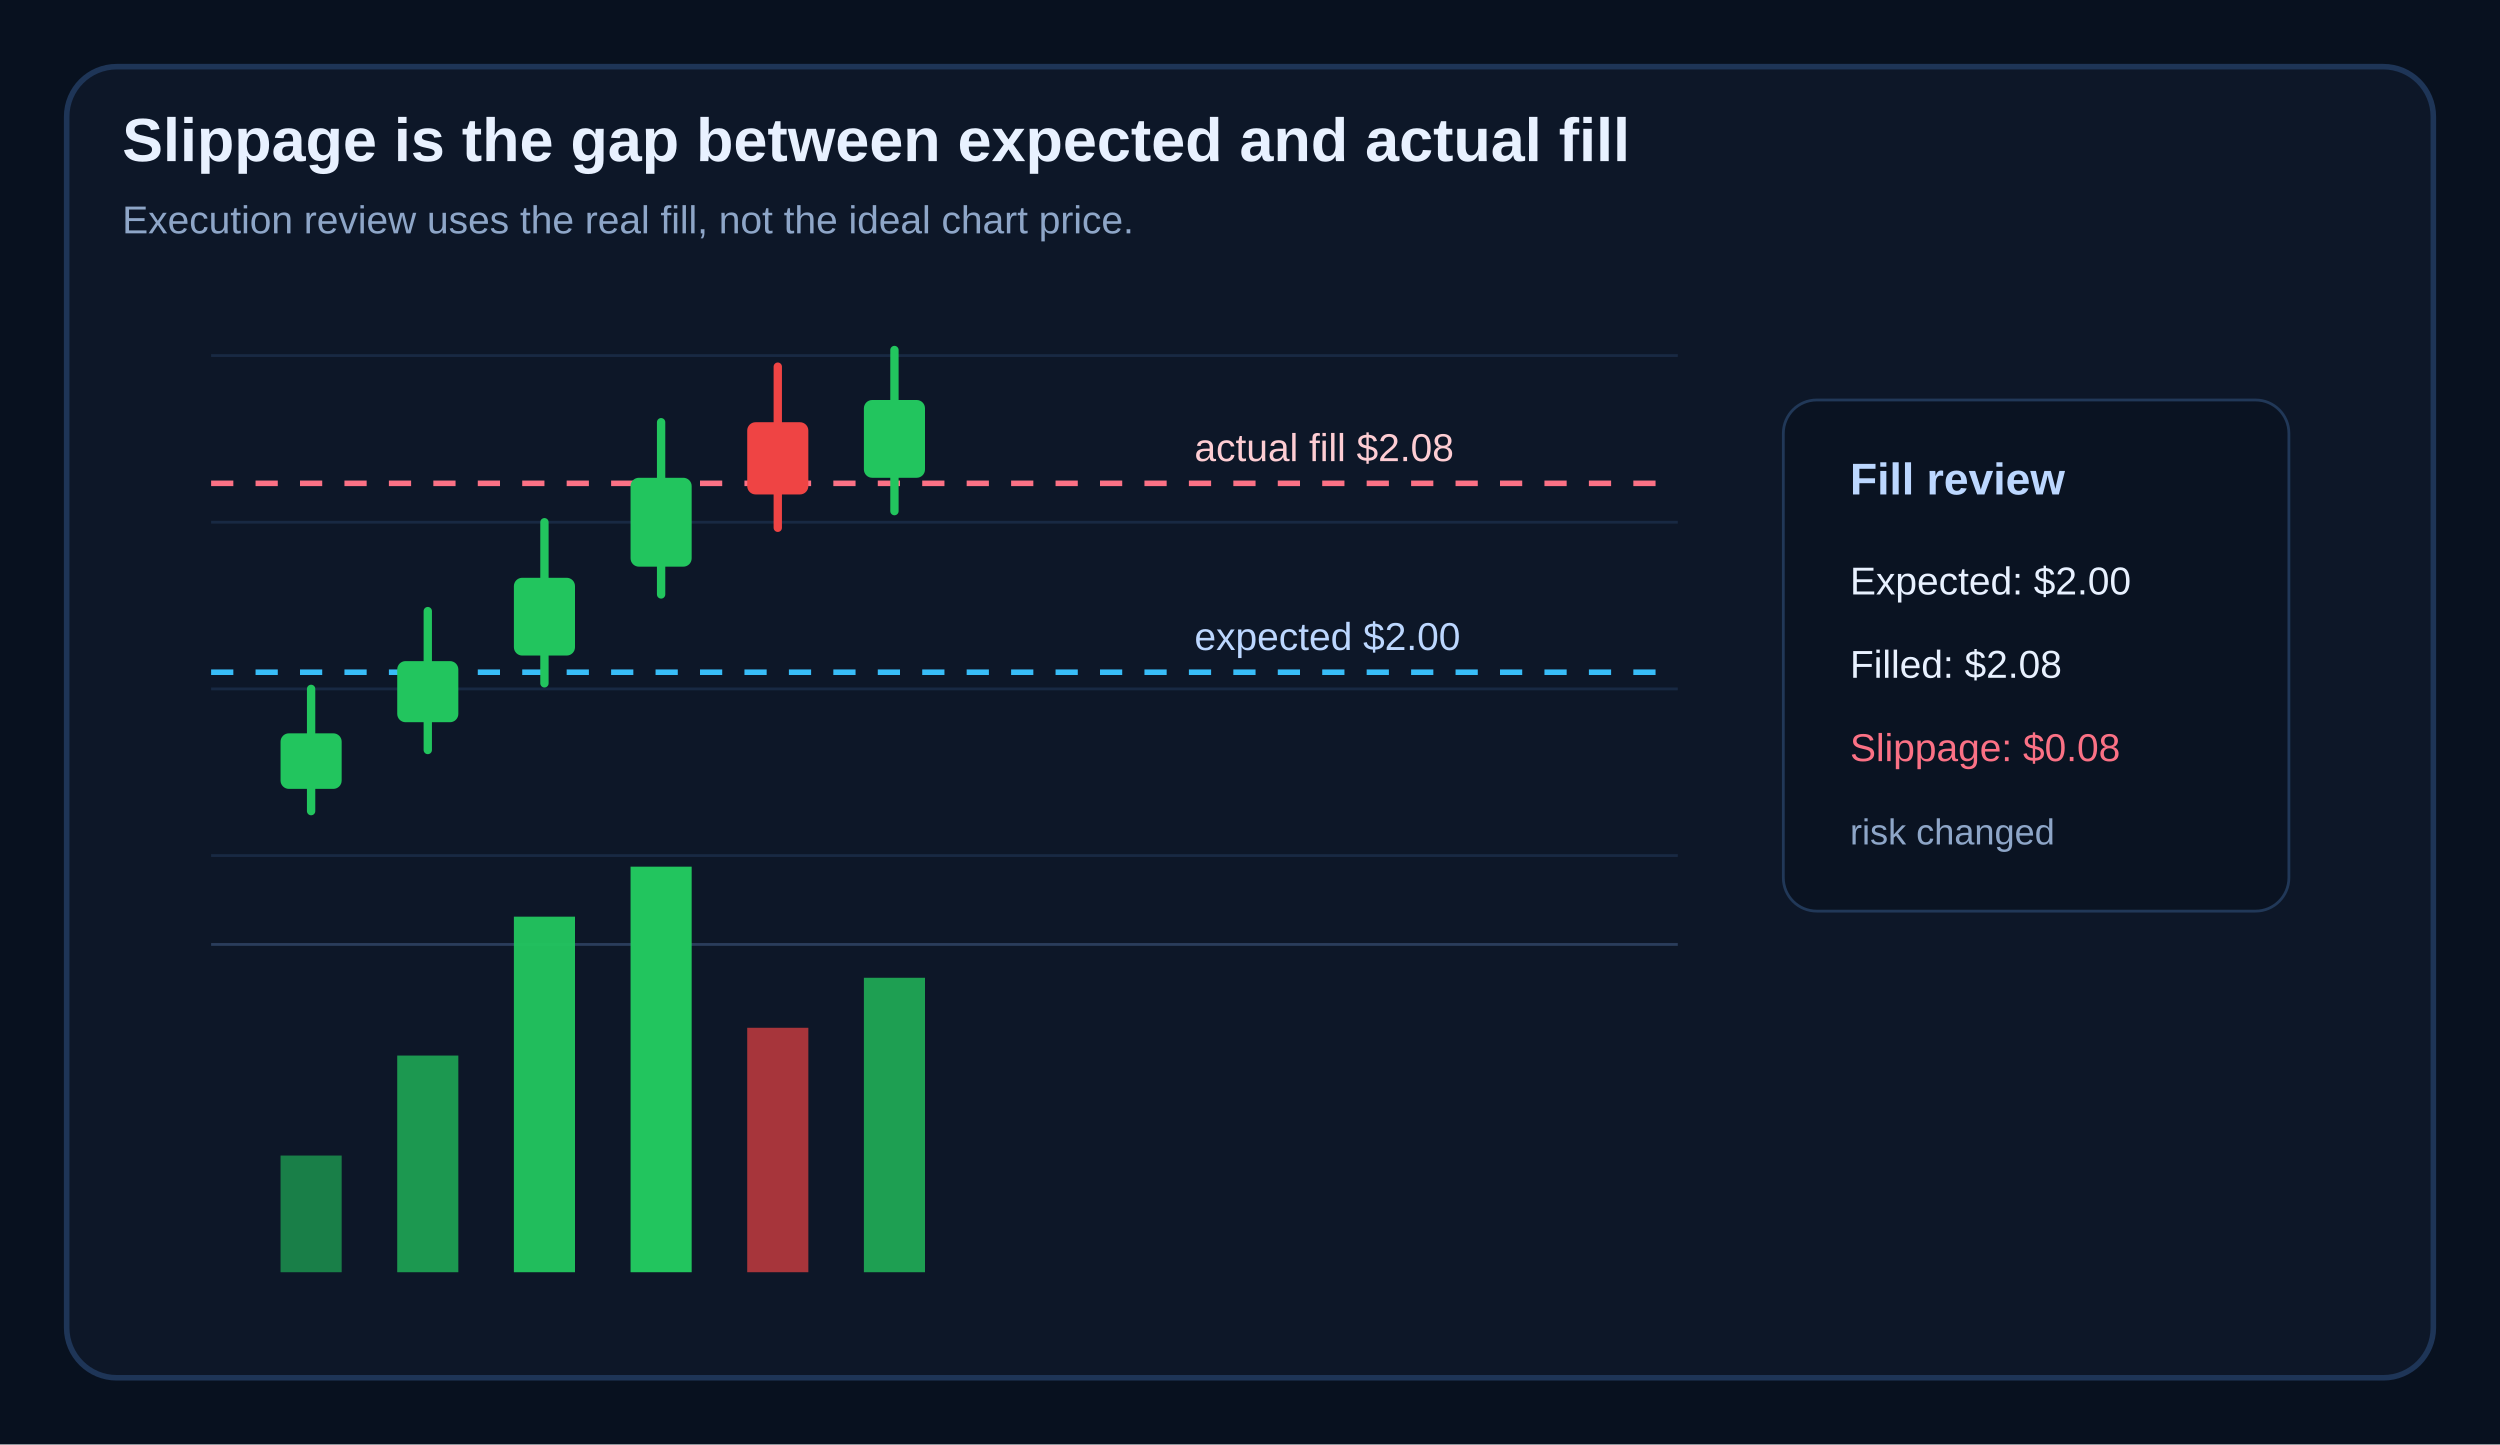
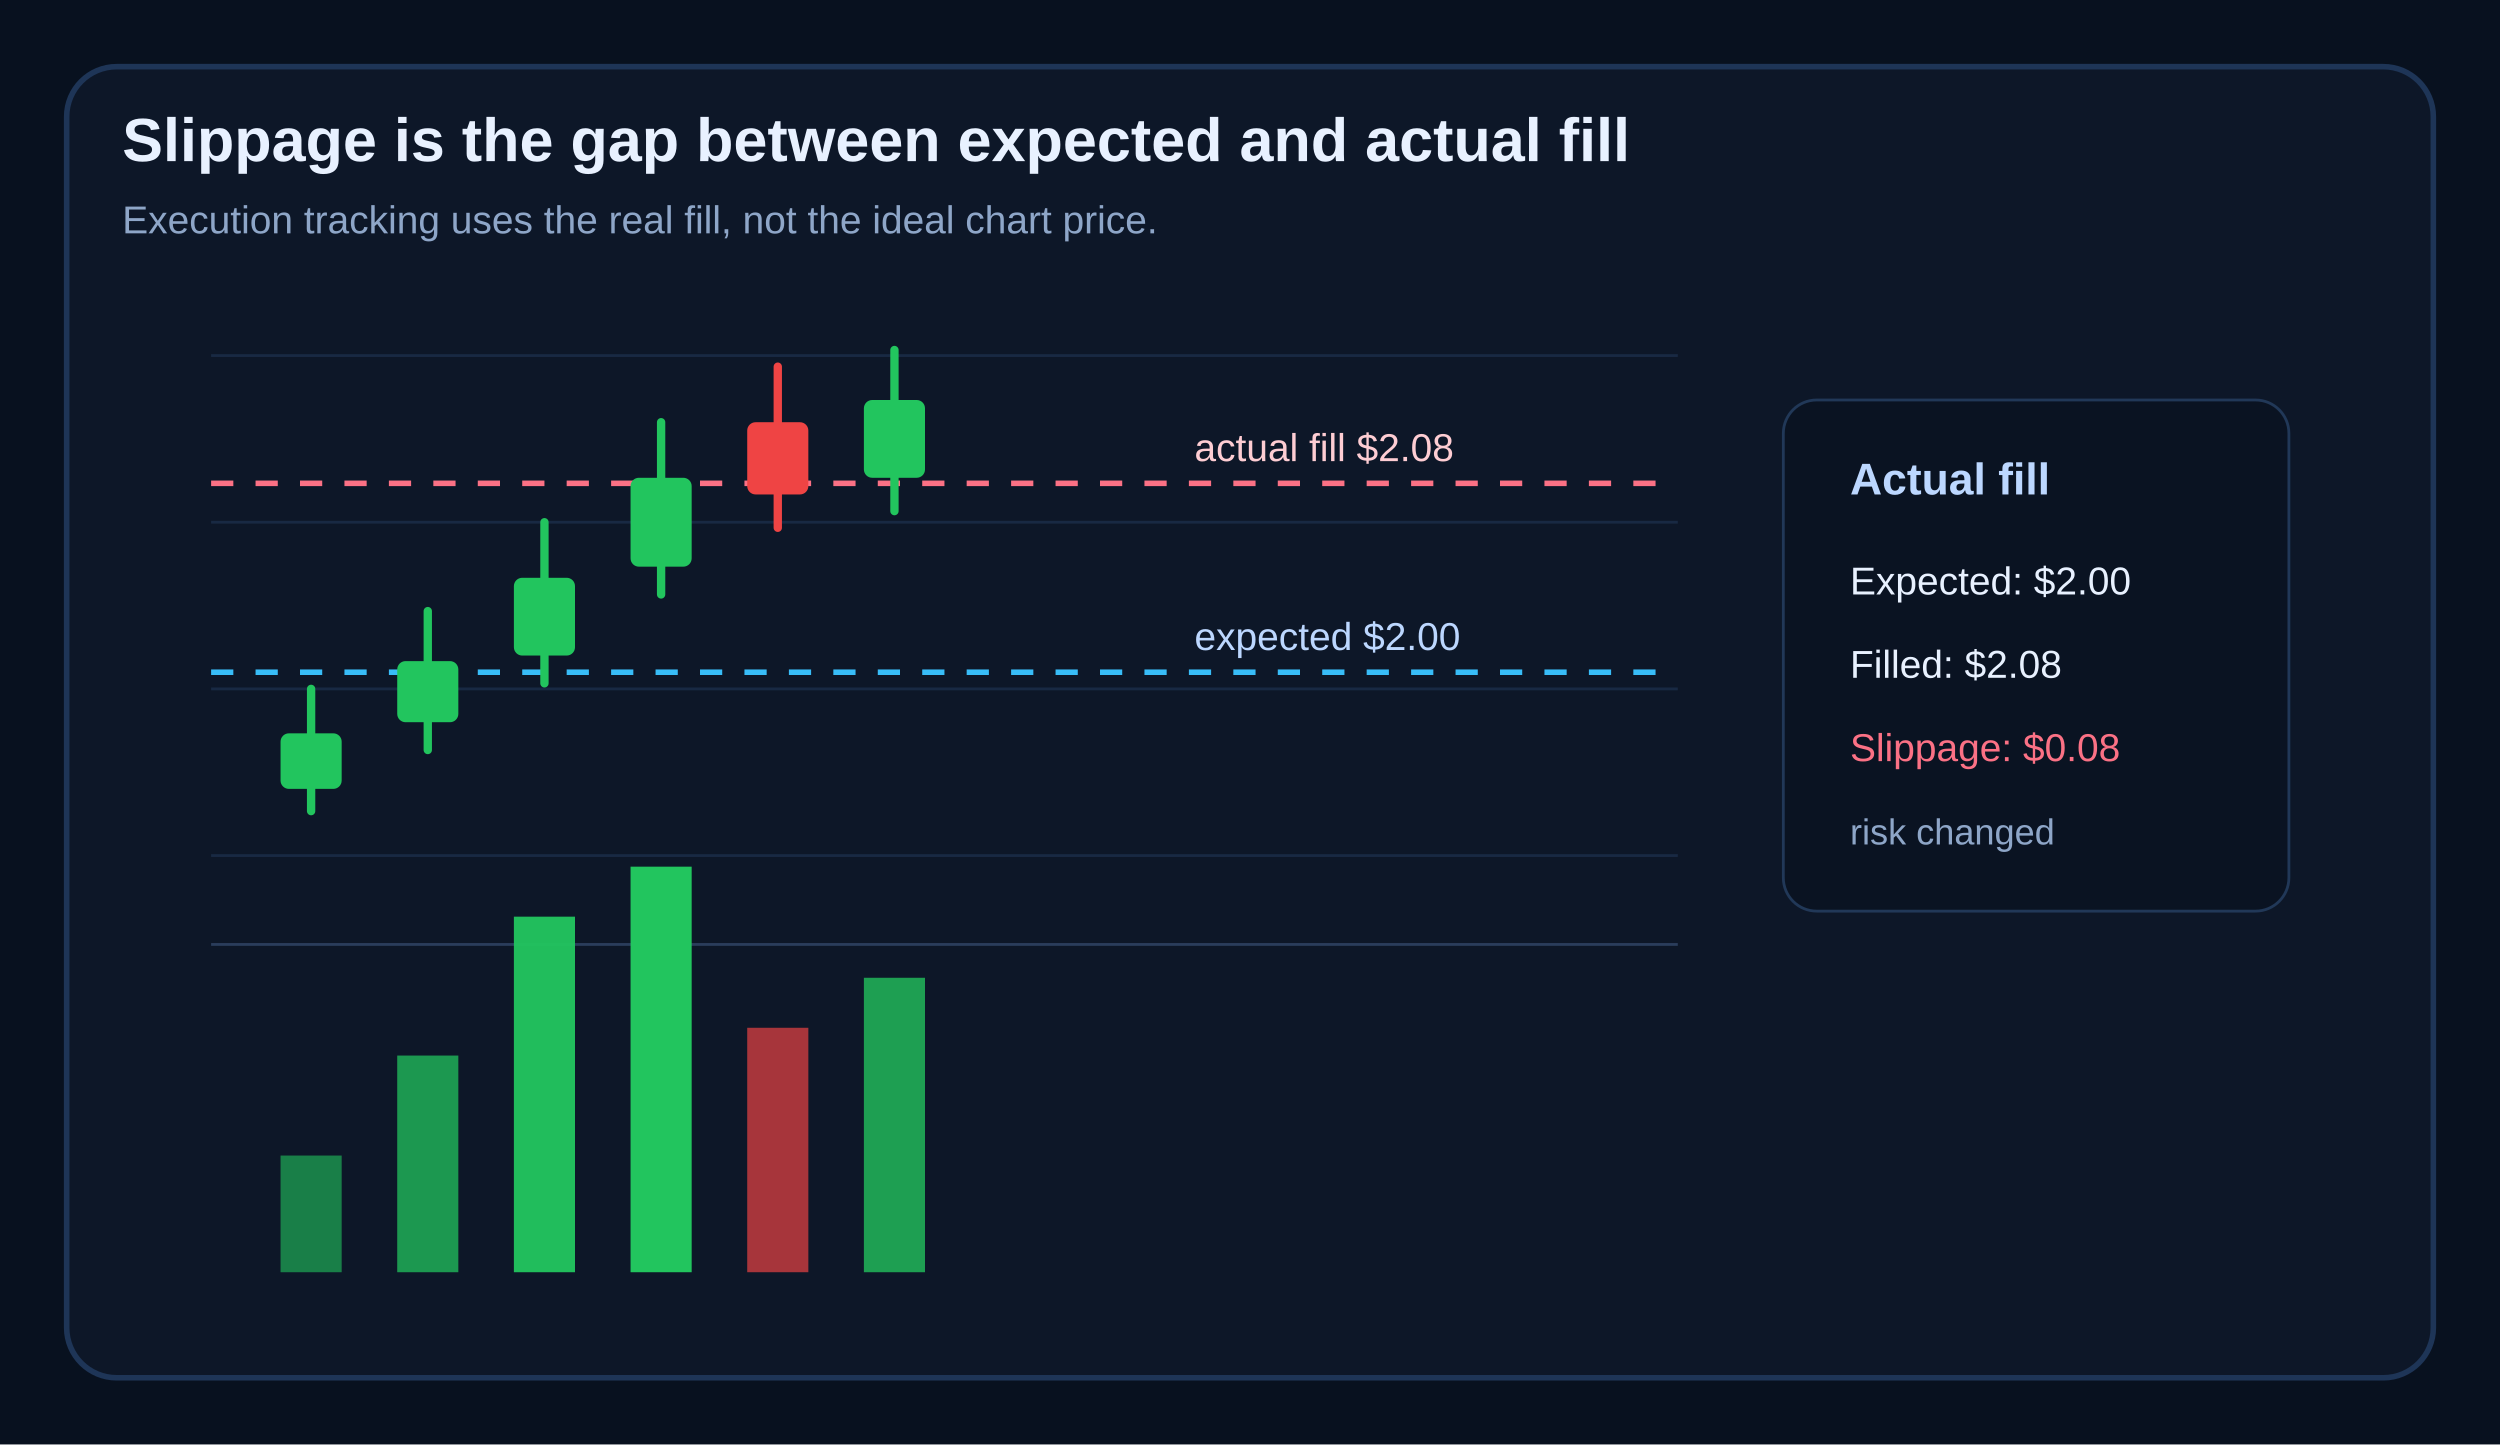
<svg xmlns="http://www.w3.org/2000/svg" width="900" height="520" viewBox="0 0 900 520" role="img" aria-labelledby="title desc">
  <rect width="900" height="520" fill="#08111f" />
  <rect x="24" y="24" width="852" height="472" rx="18" fill="#0d1728" stroke="#1e3557" stroke-width="2" />
  <text x="44" y="58" fill="#e8f1ff" font-family="Arial, sans-serif" font-size="22" font-weight="700">Slippage is the gap between expected and actual fill</text>
-   <text x="44" y="84" fill="#8ea6c8" font-family="Arial, sans-serif" font-size="14">Execution review uses the real fill, not the ideal chart price.</text>
+   <text x="44" y="84" fill="#8ea6c8" font-family="Arial, sans-serif" font-size="14">Execution tracking uses the real fill, not the ideal chart price.</text>
  <line x1="76" y1="128" x2="604" y2="128" stroke="#182943" />
  <line x1="76" y1="188" x2="604" y2="188" stroke="#182943" />
  <line x1="76" y1="248" x2="604" y2="248" stroke="#182943" />
  <line x1="76" y1="308" x2="604" y2="308" stroke="#182943" />
  <line x1="76" y1="242" x2="604" y2="242" stroke="#38bdf8" stroke-width="2" stroke-dasharray="8 8" />
  <text x="430" y="234" fill="#bcd7ff" font-family="Arial, sans-serif" font-size="14">expected $2.00</text>
  <line x1="76" y1="174" x2="604" y2="174" stroke="#fb7185" stroke-width="2" stroke-dasharray="8 8" />
  <text x="430" y="166" fill="#fecdd3" font-family="Arial, sans-serif" font-size="14">actual fill $2.08</text>
  <g stroke-width="3" stroke-linecap="round">
    <line x1="112" y1="292" x2="112" y2="248" stroke="#22c55e" />
    <rect x="101" y="264" width="22" height="20" fill="#22c55e" rx="3" />
    <line x1="154" y1="270" x2="154" y2="220" stroke="#22c55e" />
    <rect x="143" y="238" width="22" height="22" fill="#22c55e" rx="3" />
    <line x1="196" y1="246" x2="196" y2="188" stroke="#22c55e" />
    <rect x="185" y="208" width="22" height="28" fill="#22c55e" rx="3" />
    <line x1="238" y1="214" x2="238" y2="152" stroke="#22c55e" />
    <rect x="227" y="172" width="22" height="32" fill="#22c55e" rx="3" />
    <line x1="280" y1="190" x2="280" y2="132" stroke="#ef4444" />
    <rect x="269" y="152" width="22" height="26" fill="#ef4444" rx="3" />
    <line x1="322" y1="184" x2="322" y2="126" stroke="#22c55e" />
    <rect x="311" y="144" width="22" height="28" fill="#22c55e" rx="3" />
  </g>
  <line x1="76" y1="340" x2="604" y2="340" stroke="#2a3d5c" />
  <g>
    <rect x="101" y="416" width="22" height="42" fill="#22c55e" opacity="0.6" />
    <rect x="143" y="380" width="22" height="78" fill="#22c55e" opacity="0.74" />
    <rect x="185" y="330" width="22" height="128" fill="#22c55e" opacity="0.95" />
    <rect x="227" y="312" width="22" height="146" fill="#22c55e" opacity="1" />
    <rect x="269" y="370" width="22" height="88" fill="#ef4444" opacity="0.68" />
    <rect x="311" y="352" width="22" height="106" fill="#22c55e" opacity="0.78" />
  </g>
  <rect x="642" y="144" width="182" height="184" rx="12" fill="#0a1322" stroke="#213858" />
-   <text x="666" y="178" fill="#bcd7ff" font-family="Arial, sans-serif" font-size="16" font-weight="700">Fill review</text>
+   <text x="666" y="178" fill="#bcd7ff" font-family="Arial, sans-serif" font-size="16" font-weight="700">Actual fill</text>
  <text x="666" y="214" fill="#e8f1ff" font-family="Arial, sans-serif" font-size="14">Expected: $2.00</text>
  <text x="666" y="244" fill="#e8f1ff" font-family="Arial, sans-serif" font-size="14">Filled: $2.08</text>
  <text x="666" y="274" fill="#fb7185" font-family="Arial, sans-serif" font-size="14">Slippage: $0.08</text>
  <text x="666" y="304" fill="#8ea6c8" font-family="Arial, sans-serif" font-size="13">risk changed</text>
</svg>
